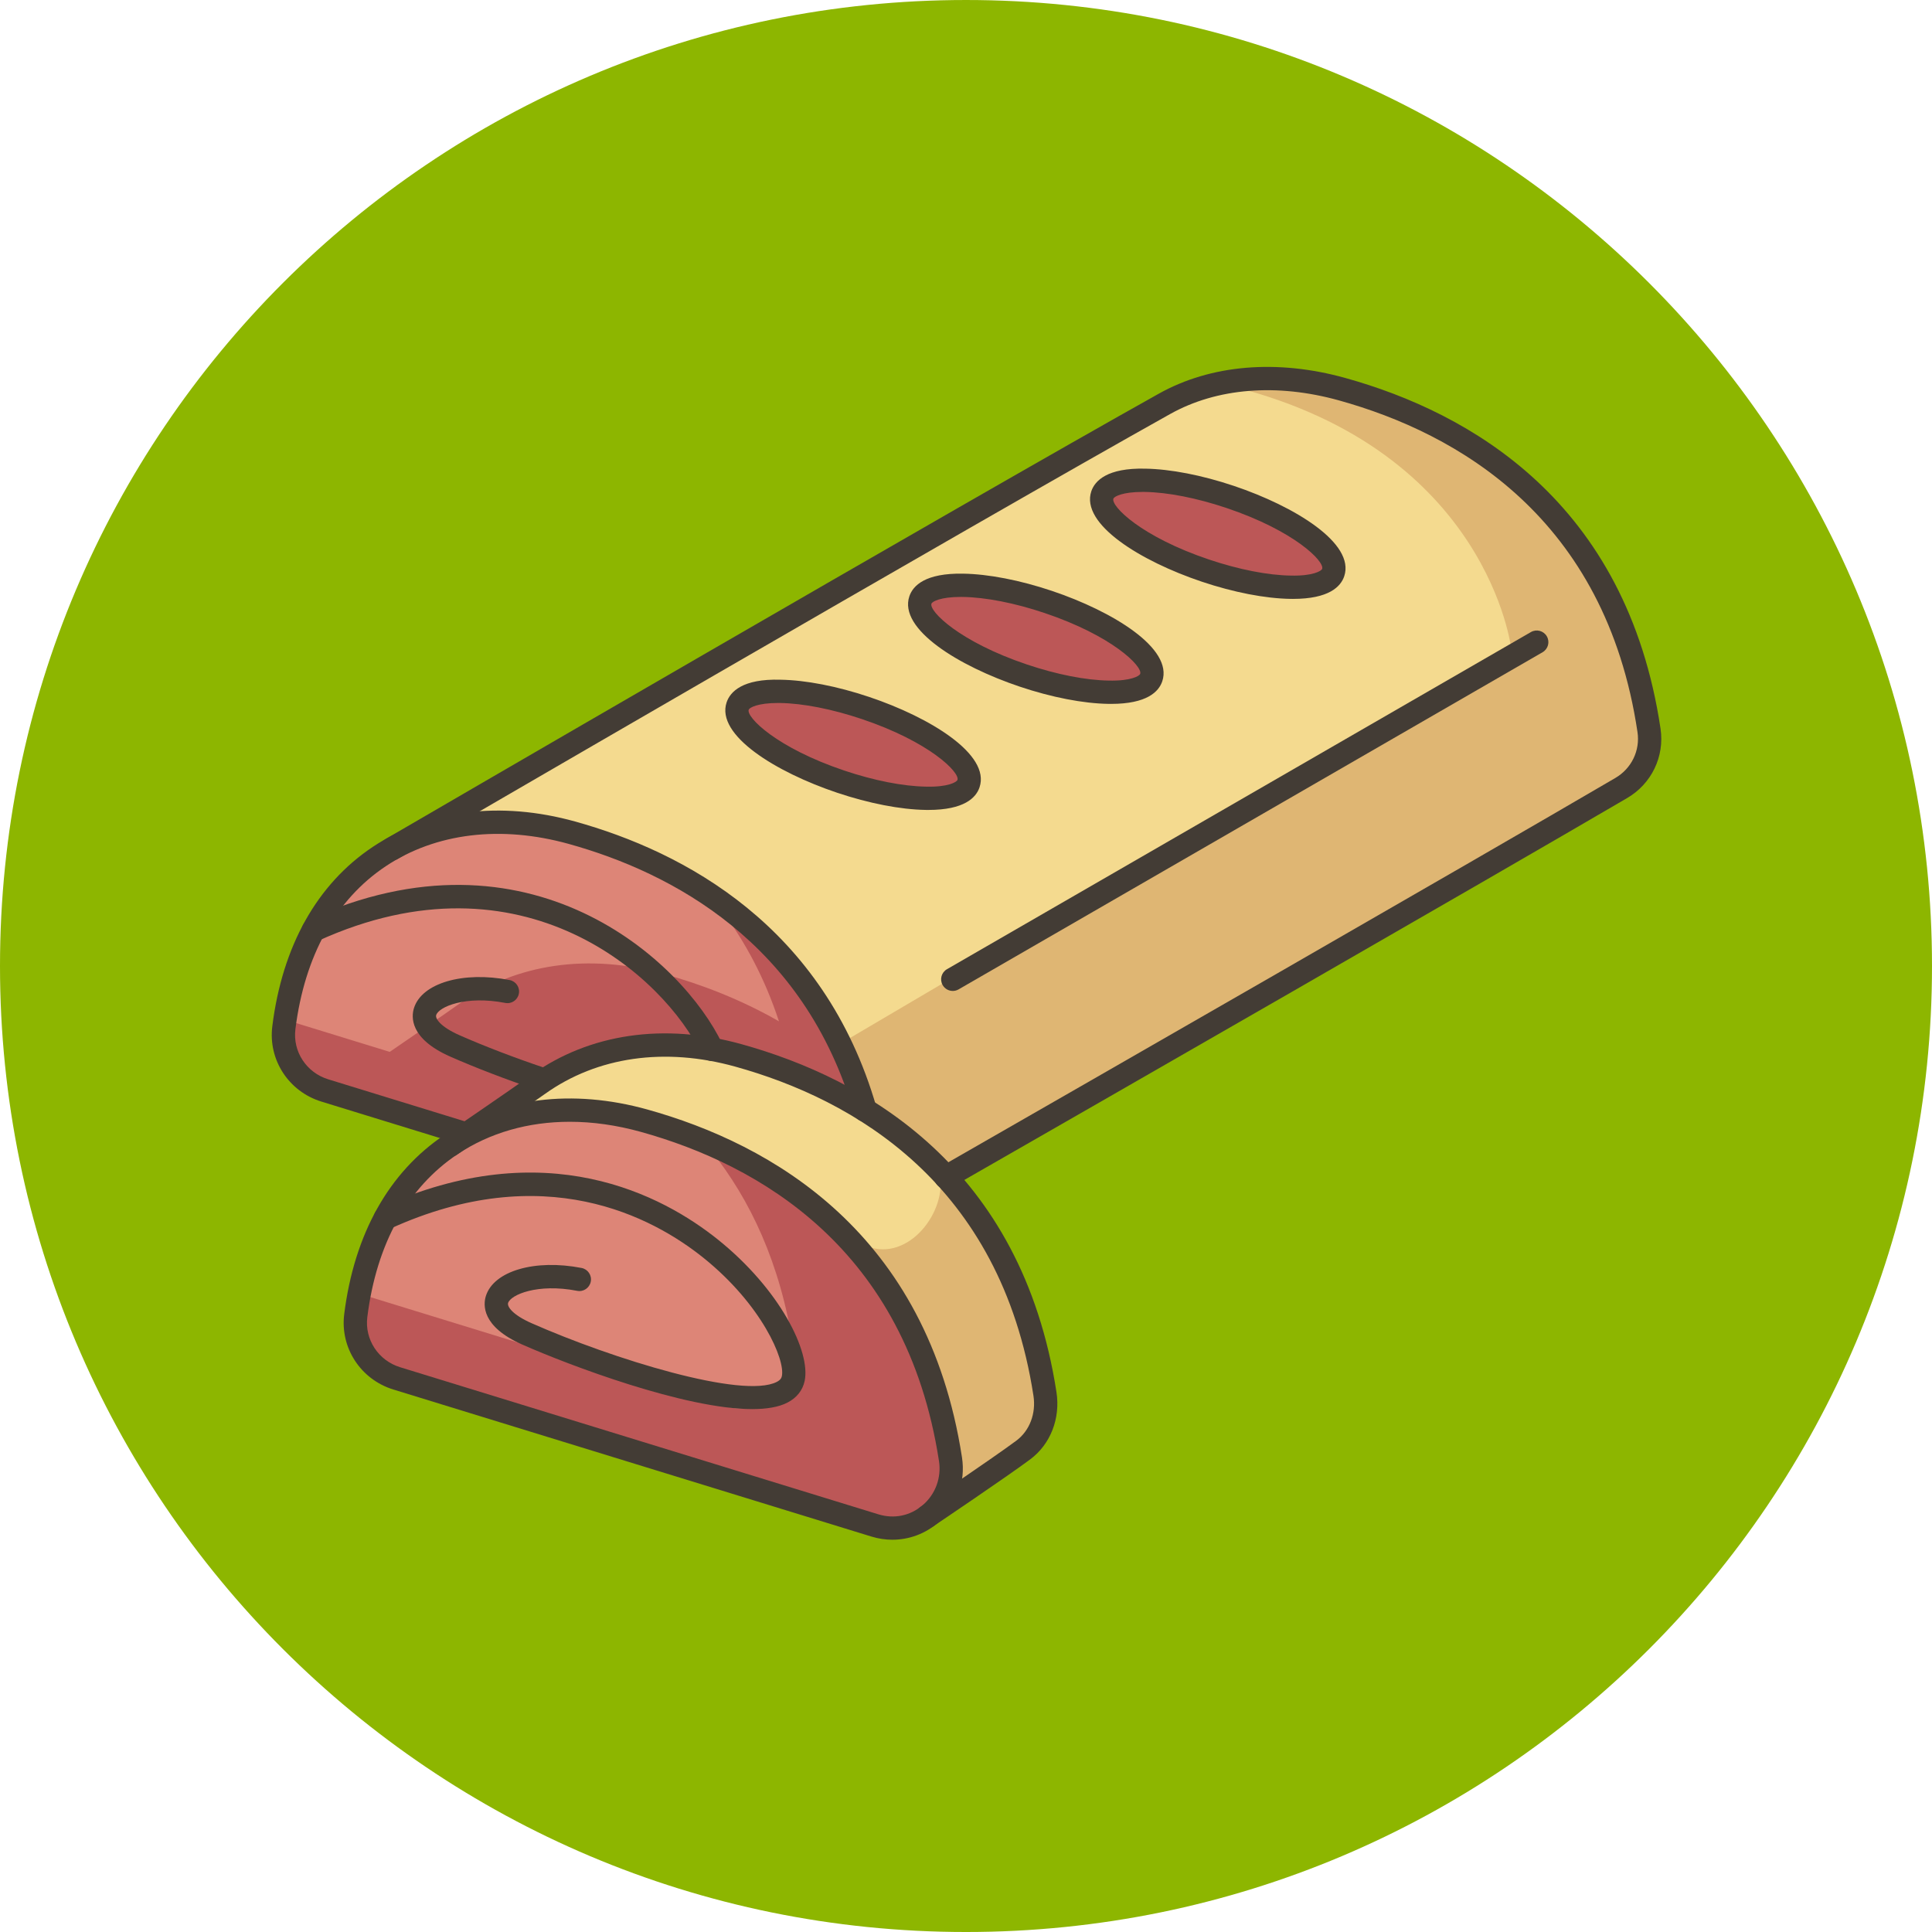
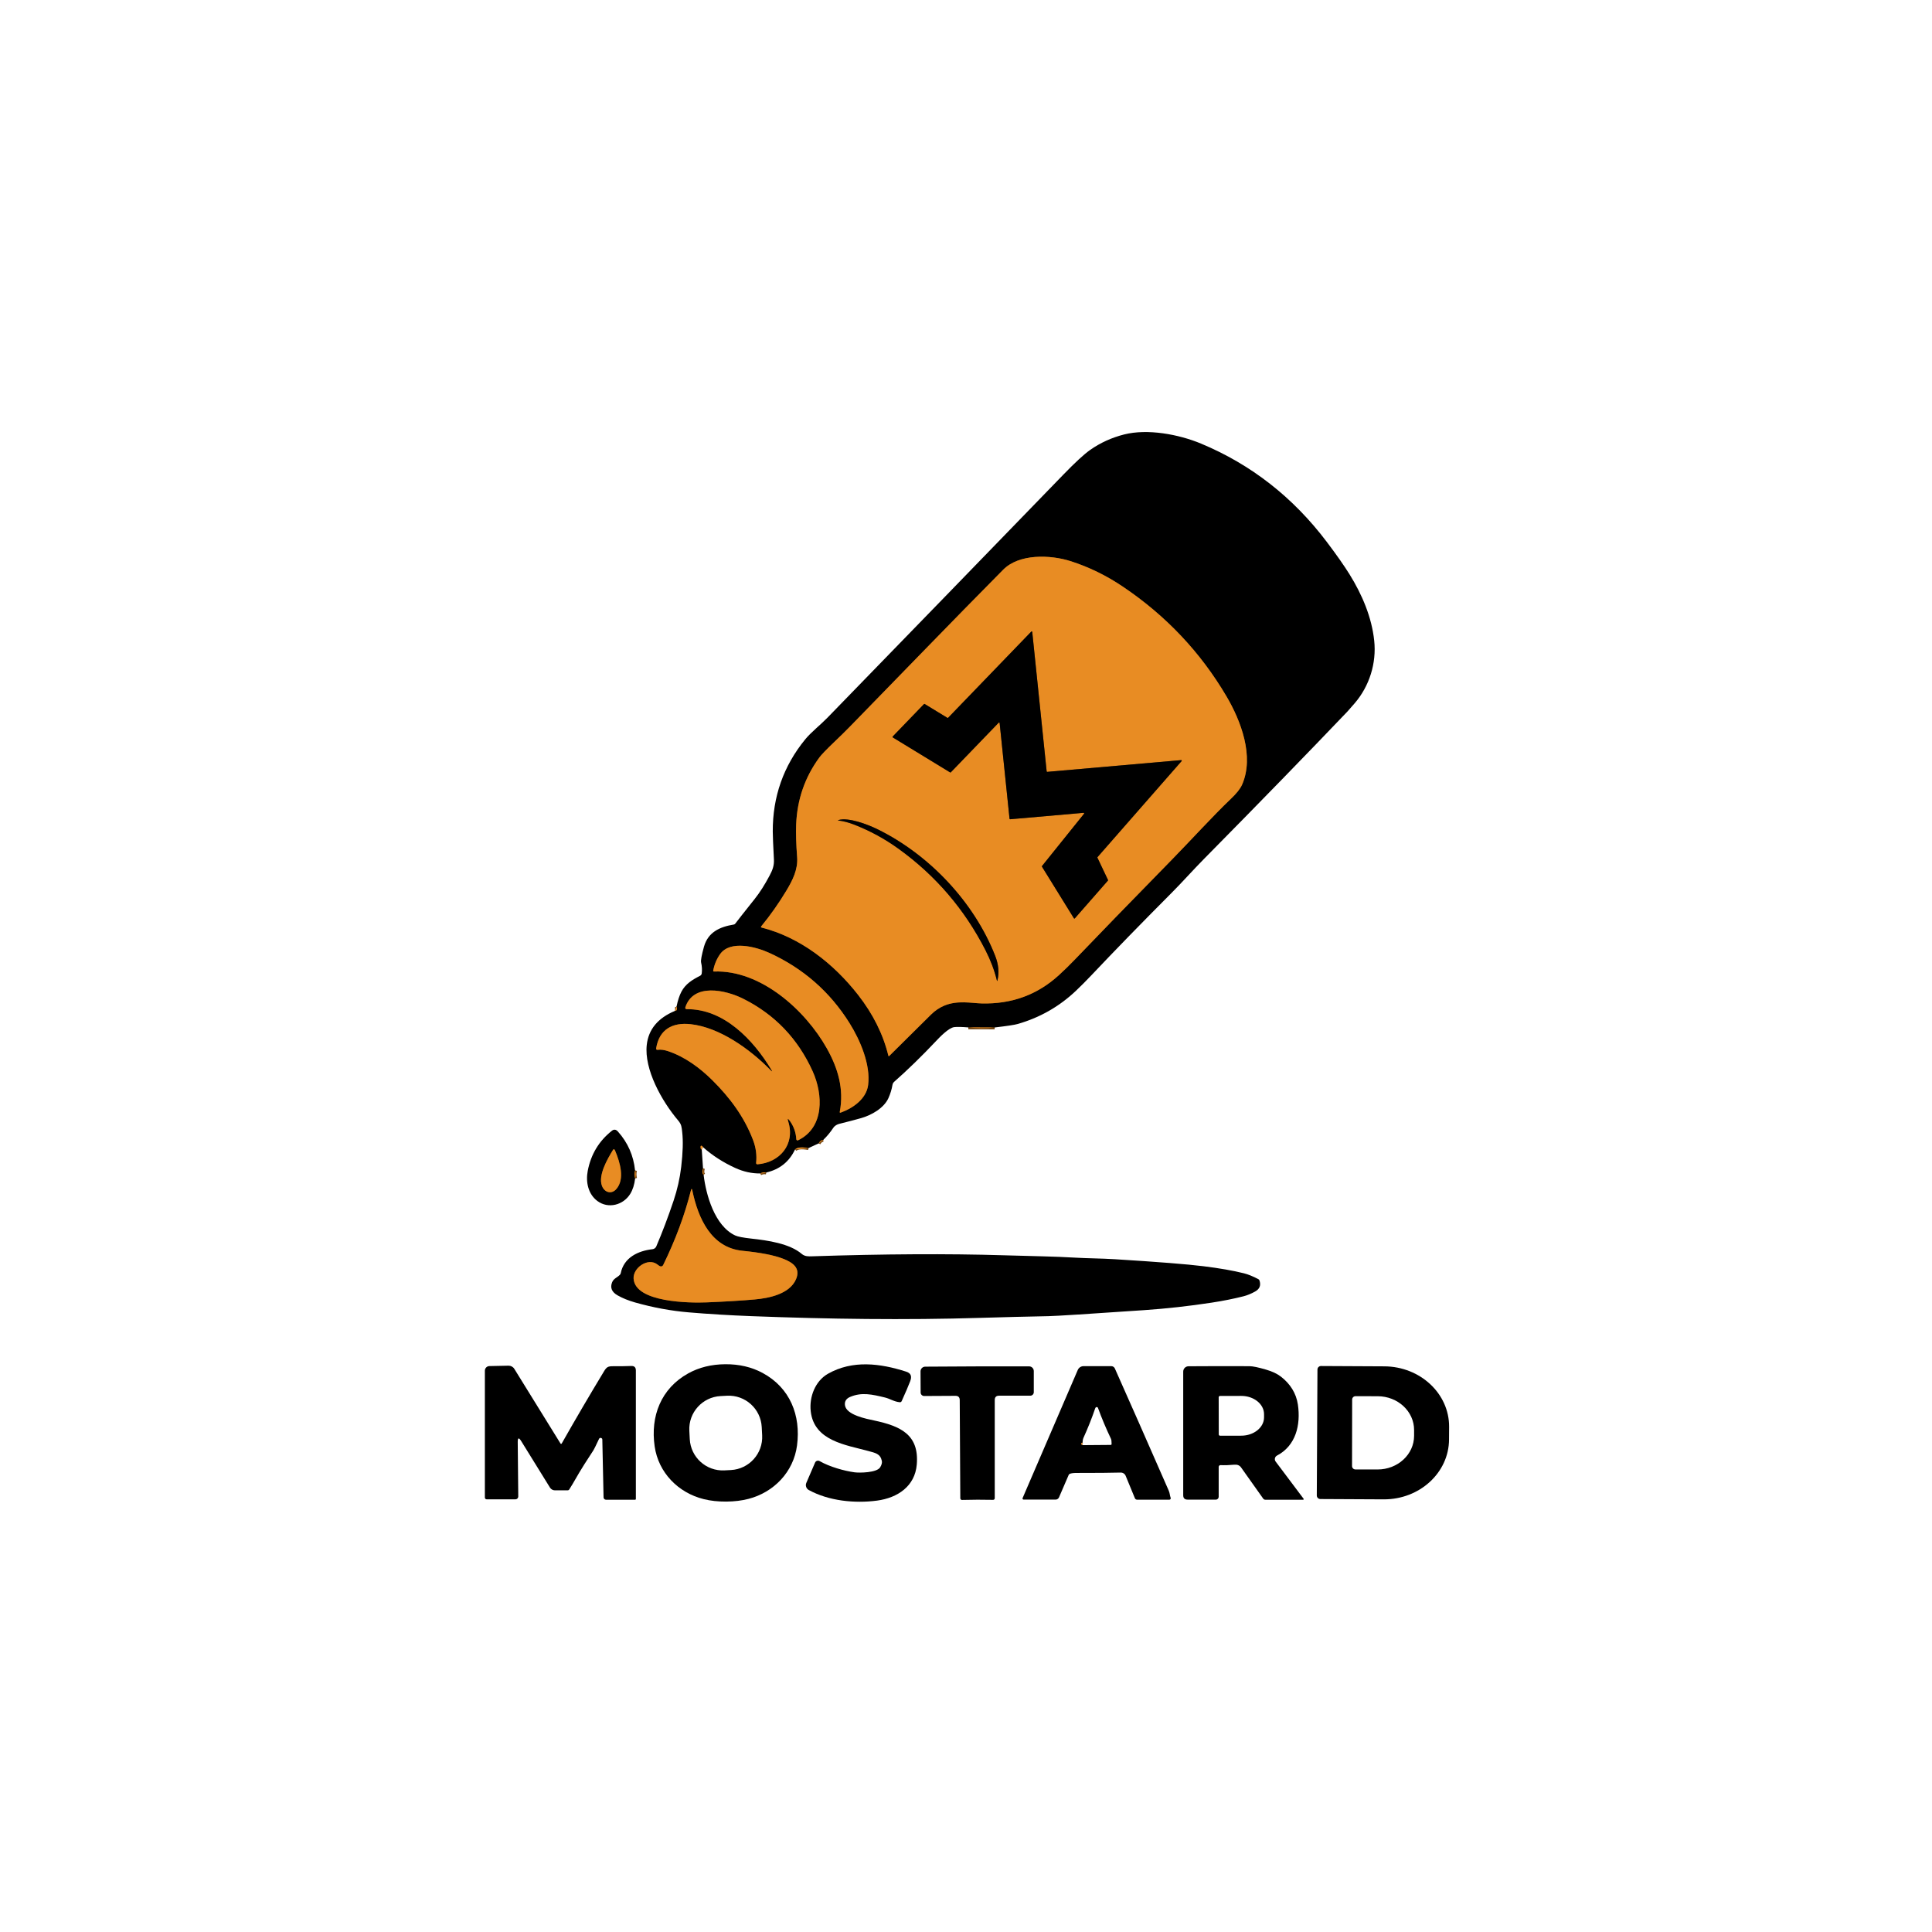
- <svg xmlns="http://www.w3.org/2000/svg" version="1.1" id="svg18" width="1000" height="1000" viewBox="0 0 1000 1000">
-   <defs id="defs22">
-     <clipPath clipPathUnits="userSpaceOnUse" id="clipPath34">
-       <path d="M 0,3236.692 H 3834.782 V 0 H 0 Z" id="path32" />
-     </clipPath>
-   </defs>
-   <g id="g26" transform="matrix(1.333333,0,0,-1.333333,0,4315.587)">
-     <rect style="fill:#8db600;fill-opacity:1;stroke-width:0;stroke-linecap:round" id="rect1" width="750" height="750" x="1.3125001e-05" y="-3236.69" transform="scale(1,-1)" ry="375" rx="375" />
-     <g id="g28" transform="matrix(0.1406645,0,0,0.1406645,105.4955,2638.969)">
-       <g id="g30" clip-path="url(#clipPath34)">
-         <g id="g36" transform="translate(151.1082,1255.264)">
-           <path d="m 0,0 383.651,-118.015 c 58.837,40.336 152.415,104.657 191.943,132.798 155.817,110.95 356.643,140.171 565.44,82.044 C 1242.702,68.565 1351.981,26.975 1457.753,-33.701 1310.3,415.161 952.387,602.78 673.221,680.393 480.729,733.844 296.507,711.339 154.562,616.772 12.774,522.331 -75.876,362.857 -101.786,155.613 -110.464,86.25 -67.653,20.81 0,0" style="fill:#dd8577;fill-opacity:1;fill-rule:nonzero;stroke:none" id="path38" />
-         </g>
-         <g id="g40" transform="translate(1243.666,1734.34)">
-           <path d="m 0,0 c 63.09,-84.965 117.079,-184.946 156.076,-303.659 -105.772,60.676 -215.051,102.266 -316.719,130.528 -208.798,58.127 -409.623,28.906 -565.44,-82.044 -39.524,-28.141 -133.102,-92.462 -191.943,-132.798 l -273.054,83.994 c -0.965,-6.589 -2.428,-12.792 -3.264,-19.483 -8.678,-69.363 34.133,-134.804 101.786,-155.613 l 383.651,-118.015 c 58.837,40.336 152.415,104.656 191.943,132.798 155.817,110.95 356.643,140.171 565.44,82.044 101.668,-28.262 210.947,-69.853 316.719,-130.528 C 287.679,-276.804 151.831,-113.546 0,0" style="fill:#bc5757;fill-opacity:1;fill-rule:nonzero;stroke:none" id="path42" />
-         </g>
-         <g id="g44" transform="translate(1270.549,2305.89)">
-           <path d="m 0,0 c 11.707,34.838 57.233,53.859 132.937,51.473 68.218,-1.035 153.494,-17.639 240.105,-46.734 161.796,-54.33 320,-153.071 294.498,-228.994 -11.346,-33.772 -54.911,-51.537 -126.173,-51.537 -2.229,0 -4.473,0 -6.764,0.063 -68.218,1.036 -153.495,17.639 -240.105,46.734 C 132.701,-174.665 -25.501,-75.924 0,0 m 504.315,292.677 c 11.692,34.839 56.998,54.11 132.937,51.474 68.218,-1.036 153.495,-17.639 240.105,-46.734 161.797,-54.33 320,-153.072 294.498,-228.995 -11.346,-33.772 -54.91,-51.536 -126.173,-51.536 -2.228,0 -4.473,0 -6.764,0.062 C 970.701,17.984 885.423,34.587 798.813,63.683 637.016,118.012 478.814,216.754 504.315,292.677 m 502.135,289.79 c 11.691,34.839 57.405,54.141 132.936,51.473 68.218,-1.035 153.495,-17.639 240.106,-46.733 161.796,-54.331 319.999,-153.072 294.497,-228.995 -11.346,-33.772 -54.942,-51.568 -126.22,-51.568 -2.213,0 -4.441,0.031 -6.701,0.063 -68.234,1.036 -153.51,17.639 -240.121,46.734 -161.796,54.361 -319.999,153.102 -294.497,229.026 M -437.62,-339.287 c 294.169,-81.784 674.006,-282.022 818.124,-770.325 74.974,-47.242 147.304,-104.857 213.003,-174.912 432.229,247.791 1450.433,832.059 1852.068,1067.048 50.375,29.472 77.414,85.497 68.877,142.745 -89.435,600.389 -503.75,836.382 -835.551,928.658 -175.622,48.743 -345.265,34.933 -477.699,-38.981 -431.61,-241.01 -1560.183,-895.715 -1975.758,-1137.138 104.905,20.82 219.517,15.546 336.936,-17.095" style="fill:#f4da8f;fill-opacity:1;fill-rule:nonzero;stroke:none" id="path46" />
-         </g>
-         <g id="g48" transform="translate(1575.278,2107.34)">
-           <path d="m 0,0 c 83.566,-28.059 165.375,-44.066 230.375,-45.071 66.901,-0.533 96.921,14.658 101.959,29.598 12.131,36.094 -86.344,125.168 -274.253,188.318 -83.567,28.059 -165.375,44.066 -230.376,45.071 -2.119,0.031 -4.19,0.031 -6.246,0.031 -63.086,0 -90.848,-15.129 -95.712,-29.629 C -286.384,152.224 -187.91,63.149 0,0" style="fill:#bc5757;fill-opacity:1;fill-rule:nonzero;stroke:none" id="path50" />
-         </g>
-         <g id="g52" transform="translate(2581.728,2689.776)">
-           <path d="m 0,0 c 83.55,-28.059 165.358,-44.066 230.359,-45.039 67.418,-0.722 96.953,14.626 101.975,29.597 12.131,36.094 -86.344,125.169 -274.254,188.318 -83.565,28.06 -165.374,44.066 -230.375,45.071 -2.119,0.031 -4.19,0.031 -6.246,0.031 -63.087,0 -90.848,-15.128 -95.713,-29.629 C -286.385,152.255 -187.91,63.149 0,0" style="fill:#bc5757;fill-opacity:1;fill-rule:nonzero;stroke:none" id="path54" />
-         </g>
-         <g id="g56" transform="translate(2079.594,2400.018)">
-           <path d="m 0,0 c 83.565,-28.06 165.374,-44.066 230.375,-45.071 66.821,-0.816 96.921,14.626 101.959,29.597 12.131,36.095 -86.344,125.169 -274.254,188.318 -83.566,28.06 -165.375,44.067 -230.376,45.071 -2.118,0.031 -4.189,0.031 -6.245,0.031 -63.087,0 -90.848,-15.128 -95.713,-29.628 C -286.385,152.224 -187.91,63.149 0,0" style="fill:#bc5757;fill-opacity:1;fill-rule:nonzero;stroke:none" id="path58" />
-         </g>
-         <g id="g60" transform="translate(1846.299,992.655)">
-           <path d="m 0,0 c -0.071,0.126 -0.063,0.269 -0.133,0.396 -66.132,71.751 -139.481,130.152 -215.499,177.8 -0.502,0.253 -0.941,0.561 -1.412,0.866 -114.36,71.446 -234.699,118.561 -345.713,149.427 -199.35,55.397 -390.43,27.965 -538.197,-77.273 -20.511,-14.605 -55.557,-38.939 -92.723,-64.589 115.91,31.651 245.543,29.815 378.762,-7.223 339.082,-94.253 763.112,-335.111 857.585,-947.176 4.99,-32.279 1.239,-64.323 -9.949,-93.478 63.576,43.289 147.77,101.106 185.257,129.007 41.619,30.947 62.192,84.461 53.67,139.638 C 231.635,-333.37 130.731,-142.65 2.327,-2.316 1.585,-1.489 0.573,-1.004 0,0" style="fill:#f4da8f;fill-opacity:1;fill-rule:nonzero;stroke:none" id="path62" />
-         </g>
-         <g id="g64" transform="translate(1857.206,219.9871)">
-           <path d="m 0,0 c -91.868,595.115 -504.472,829.383 -834.421,921.125 -68.359,18.989 -135.667,28.405 -200.417,28.405 -116.569,0 -224.75,-30.593 -315.782,-90.532 -2.688,-1.84 -4.641,-3.172 -4.798,-3.282 0,-0.002 -0.01,-0.002 -0.01,-0.004 -140.36,-94.644 -228.241,-253.33 -254.002,-459.366 -8.678,-69.332 34.133,-134.804 101.786,-155.645 l 1319.779,-405.919 c 48.366,-14.877 100.029,-4.049 138.163,28.906 C -10.624,-102.508 7.957,-51.568 0,0" style="fill:#dd8577;fill-opacity:1;fill-rule:nonzero;stroke:none" id="path66" />
-         </g>
-         <g id="g68" transform="translate(1857.206,219.9871)">
-           <path d="m 0,0 c -74.837,484.785 -362.504,730.083 -644.958,853.979 107.872,-134.752 191.257,-310.541 226.728,-540.302 7.956,-51.569 -10.625,-102.508 -49.701,-136.312 -38.134,-32.955 -89.796,-43.783 -138.162,-28.906 l -993.676,305.62 c -3.617,-18.93 -7.179,-37.91 -9.659,-57.733 -8.678,-69.332 34.133,-134.804 101.786,-155.645 l 1319.779,-405.919 c 48.366,-14.877 100.029,-4.049 138.163,28.906 C -10.624,-102.508 7.957,-51.568 0,0" style="fill:#bc5757;fill-opacity:1;fill-rule:nonzero;stroke:none" id="path70" />
-         </g>
-         <g id="g72" transform="translate(3785,2231.159)">
-           <path d="m 0,0 c -89.435,600.389 -503.75,836.382 -835.551,928.658 -101.644,28.211 -201.029,34.8 -292.614,21.578 701.022,-178.425 763.759,-722.13 763.759,-722.13 L -2203.609,-854.969 c 26.811,-55.24 50.457,-114.843 69.661,-179.912 74.974,-47.243 147.304,-104.857 213.004,-174.912 432.228,247.791 1450.432,832.059 1852.067,1067.048 C -18.502,-113.273 8.537,-57.249 0,0" style="fill:#dfb673;fill-opacity:1;fill-rule:nonzero;stroke:none" id="path74" />
-         </g>
-         <g id="g76" transform="translate(1622.993,819.6443)">
-           <path d="m 0,0 h -0.004 c 126.742,-143.116 225.97,-335.55 265.98,-594.762 4.99,-32.278 1.239,-64.322 -9.95,-93.477 63.577,43.289 147.771,101.106 185.257,129.007 41.619,30.947 62.193,84.461 53.671,139.637 -40.014,259.236 -140.917,449.955 -269.322,590.289 -0.741,0.827 -1.754,1.313 -2.326,2.317 -0.071,0.126 -0.063,0.268 -0.134,0.396 C 229.222,60.789 112.187,-66.136 0,0" style="fill:#dfb673;fill-opacity:1;fill-rule:nonzero;stroke:none" id="path78" />
-         </g>
-         <g id="g80" transform="translate(1860.266,968.5193)">
-           <path d="m 0,0 c -11.142,0 -21.97,5.807 -27.918,16.164 -8.82,15.379 -3.499,35.026 11.896,43.847 425.41,243.871 1458.6,836.696 1863.766,1073.757 44.679,26.145 68.657,75.766 61.094,126.487 -88.164,591.851 -496.735,824.55 -823.97,915.538 -171.511,47.676 -336.838,34.369 -465.553,-37.506 C 88.572,1841.938 -1496.704,919.65 -1512.648,910.36 c -15.316,-8.914 -35.011,-3.735 -43.941,11.613 -8.929,15.348 -3.735,35.027 11.613,43.941 15.96,9.29 1601.706,931.859 2132.967,1228.492 143.562,80.192 326.167,95.571 514.093,43.344 345.579,-96.104 777.094,-342.048 870.343,-968.017 11.439,-76.834 -24.749,-151.972 -92.23,-191.456 C 1474.812,841.09 441.433,248.171 15.96,4.269 10.907,1.381 5.414,0 0,0" style="fill:#433c35;fill-opacity:1;fill-rule:nonzero;stroke:none" id="path82" />
-         </g>
-         <g id="g84" transform="translate(1879.459,1514.515)">
-           <path d="m 0,0 c -11.111,0 -21.908,5.744 -27.872,16.07 -8.866,15.379 -3.609,35.027 11.77,43.909 l 1611.625,930.448 c 15.395,8.913 35.011,3.609 43.91,-11.77 8.866,-15.379 3.609,-35.027 -11.77,-43.909 L 16.038,4.3 C 10.969,1.381 5.445,0 0,0" style="fill:#433c35;fill-opacity:1;fill-rule:nonzero;stroke:none" id="path86" />
-         </g>
-         <g id="g88" transform="translate(537.4896,1087.473)">
-           <path d="m 0,0 c -3.139,0 -6.324,0.439 -9.463,1.412 l -391.089,120.304 c -90.063,27.682 -147.03,115.031 -135.448,207.683 27.699,221.587 123.646,392.831 277.455,495.308 153.762,102.413 351.998,127.24 558.3,69.928 299.472,-83.267 686.843,-287.593 831.455,-788.047 4.912,-17.043 -4.912,-34.87 -21.955,-39.798 -17.074,-4.803 -34.87,4.897 -39.797,21.971 C 933.068,560.717 566.241,753.805 282.524,832.679 94.551,884.968 -84.963,863.092 -222.906,771.193 -360.691,679.419 -446.91,523.9 -472.223,321.427 c -7.705,-61.612 30.382,-119.77 90.565,-138.257 L 9.432,62.866 C 26.396,57.625 35.922,39.641 30.696,22.692 26.458,8.882 13.731,0 0,0" style="fill:#433c35;fill-opacity:1;fill-rule:nonzero;stroke:none" id="path90" />
-         </g>
-         <g id="g92" transform="translate(741.1712,1240.168)">
-           <path d="m 0,0 c -3.39,0 -6.827,0.533 -10.216,1.663 -82.436,27.651 -169.345,61.016 -238.411,91.491 -112.63,49.747 -107.514,110.166 -100.091,133.831 21.688,69.176 135.306,102.446 264.1,77.4 17.42,-3.39 28.797,-20.244 25.408,-37.664 -3.374,-17.45 -20.198,-28.939 -37.68,-25.423 -109.82,21.249 -183.422,-10.986 -190.499,-33.552 -3.013,-9.604 11.739,-32.391 64.719,-55.773 C -155.315,122.25 -70.431,89.671 10.216,62.615 27.055,56.966 36.11,38.762 30.476,21.907 25.957,8.475 13.433,0 0,0" style="fill:#433c35;fill-opacity:1;fill-rule:nonzero;stroke:none" id="path94" />
-         </g>
-         <g id="g96" transform="translate(1215.011,1321.144)">
-           <path d="m 0,0 c -12.021,0 -23.556,6.779 -29.048,18.361 -101.205,213.365 -492.891,570.666 -1057.688,313.361 -16.18,-7.344 -35.215,-0.22 -42.576,15.913 -7.359,16.164 -0.219,35.216 15.929,42.591 C -505.116,667.399 -81.008,277.957 29.017,45.918 36.627,29.88 29.801,10.703 13.763,3.107 9.306,1.004 4.614,0 0,0" style="fill:#433c35;fill-opacity:1;fill-rule:nonzero;stroke:none" id="path98" />
-         </g>
-         <g id="g100" transform="translate(1901.304,2601.894)">
-           <path d="m 0,0 c -55.57,0 -78.717,-12.648 -80.742,-18.675 -6.936,-20.652 77.038,-105.081 264.147,-167.948 82.029,-27.557 162.111,-43.282 225.495,-44.254 60.168,-1.319 84.414,12.397 86.501,18.643 6.937,20.652 -77.038,105.081 -264.147,167.948 C 149.226,-16.729 69.144,-1.004 5.759,-0.031 3.798,0 1.883,0 0,0 m 414.833,-295.188 c -2.276,0 -4.567,0 -6.905,0.063 -69.835,1.067 -156.838,17.953 -244.987,47.55 -168.088,56.464 -335.111,158.595 -304.604,249.364 9.871,29.378 43.847,64.342 148.395,62.428 69.834,-1.068 156.837,-17.953 244.986,-47.55 168.09,-56.465 335.112,-158.596 304.604,-249.365 -9.635,-28.719 -42.12,-62.49 -141.489,-62.49" style="fill:#433c35;fill-opacity:1;fill-rule:nonzero;stroke:none" id="path102" />
-         </g>
-         <g id="g104" transform="translate(1396.988,2309.217)">
-           <path d="m 0,0 c -55.554,0 -78.717,-12.648 -80.741,-18.675 -6.936,-20.652 77.037,-105.081 264.147,-167.948 82.028,-27.557 162.111,-43.282 225.495,-44.255 59.995,-1.569 84.414,12.398 86.501,18.644 6.936,20.652 -77.038,105.081 -264.148,167.948 C 149.227,-16.729 69.144,-1.004 5.76,-0.031 3.798,0 1.883,0 0,0 m 414.833,-295.188 c -2.275,0 -4.566,0 -6.905,0.063 -69.834,1.066 -156.837,17.953 -244.986,47.55 -168.089,56.464 -335.111,158.595 -304.604,249.364 9.855,29.378 44.145,65.409 148.394,62.427 69.835,-1.067 156.838,-17.952 244.986,-47.55 168.09,-56.464 335.113,-158.595 304.605,-249.364 -9.636,-28.719 -42.12,-62.49 -141.49,-62.49" style="fill:#433c35;fill-opacity:1;fill-rule:nonzero;stroke:none" id="path106" />
-         </g>
-         <g id="g108" transform="translate(2403.438,2891.684)">
-           <path d="m 0,0 c -55.554,0 -78.717,-12.648 -80.741,-18.675 -6.937,-20.683 77.021,-105.113 264.147,-167.979 82.028,-27.557 162.111,-43.282 225.495,-44.223 59.759,-1.476 84.413,12.397 86.5,18.643 6.937,20.652 -77.037,105.081 -264.147,167.948 C 149.227,-16.729 69.144,-1.004 5.76,-0.031 3.798,0 1.883,0 0,0 m 414.786,-295.22 c -2.26,0 -4.535,0.032 -6.858,0.063 -69.834,1.067 -156.853,17.953 -244.986,47.551 -168.089,56.463 -335.112,158.594 -304.604,249.395 9.855,29.378 44.317,64.781 148.394,62.427 69.834,-1.067 156.837,-17.952 244.986,-47.55 168.09,-56.464 335.112,-158.595 304.604,-249.364 -9.635,-28.719 -42.135,-62.522 -141.536,-62.522" style="fill:#433c35;fill-opacity:1;fill-rule:nonzero;stroke:none" id="path110" />
-         </g>
-         <g id="g112" transform="translate(1808.117,31.7625)">
-           <path d="m 0,0 c -10.326,0 -20.479,4.96 -26.694,14.188 -9.902,14.719 -6.011,34.681 8.71,44.599 1.993,1.35 201.092,135.526 264.555,182.763 36.832,27.368 54.989,75.012 47.378,124.29 -90.55,586.61 -497.442,817.582 -822.84,908.037 -194.516,54.11 -380.794,27.494 -524.559,-74.856 -59.76,-42.56 -241.989,-167.101 -243.825,-168.357 -14.626,-9.98 -34.635,-6.214 -44.663,8.412 -10.012,14.657 -6.246,34.651 8.412,44.695 1.82,1.223 183.531,125.387 242.789,167.602 159.866,113.838 365.478,143.844 579.077,84.461 C -168.042,1240.294 261.699,996.14 357.475,375.632 368.727,302.753 340.935,231.601 284.925,189.95 220.27,141.866 26.161,11.017 17.922,5.493 12.414,1.789 6.167,0 0,0" style="fill:#433c35;fill-opacity:1;fill-rule:nonzero;stroke:none" id="path114" />
-         </g>
-         <g id="g116" transform="translate(822.4149,1153.447)">
-           <path d="m 0,0 c -114.466,0 -220.521,-30.131 -309.375,-89.325 -137.786,-91.774 -224.004,-247.293 -249.317,-449.766 -7.706,-61.611 30.381,-119.77 90.581,-138.288 l 1319.763,-405.92 c 43.69,-13.433 88.493,-4.08 122.924,25.706 34.871,30.131 51.443,75.61 44.334,121.685 C 928.36,-349.267 521.452,-118.295 196.054,-27.84 129.139,-9.228 63.274,0 0,0 m 890.351,-1153.447 c -19.192,0 -38.589,2.856 -57.594,8.694 l -1319.779,405.919 c -90.079,27.746 -147.029,115.094 -135.447,207.715 27.698,221.556 123.646,392.831 277.47,495.307 153.73,102.414 352.014,127.209 558.285,69.929 343.632,-95.54 773.358,-339.694 869.149,-960.233 10.515,-68.076 -14.092,-135.401 -65.817,-180.126 -35.796,-30.915 -80.49,-47.205 -126.267,-47.205" style="fill:#433c35;fill-opacity:1;fill-rule:nonzero;stroke:none" id="path118" />
-         </g>
-         <g id="g120" transform="translate(1326.149,360.5037)">
-           <path d="m 0,0 c -186.325,0 -506.214,121.339 -635.149,178.273 -112.614,49.748 -107.514,110.166 -100.107,133.8 21.704,69.207 135.228,102.477 264.116,77.431 17.419,-3.39 28.797,-20.244 25.407,-37.664 -3.374,-17.419 -20.15,-28.938 -37.679,-25.423 -109.727,21.249 -183.421,-11.017 -190.499,-33.552 -3.013,-9.604 11.738,-32.39 64.718,-55.773 223.44,-98.679 582.923,-209.944 676.705,-162.048 10.577,5.398 13.057,11.08 14.092,15.944 9.73,45.385 -55.852,197.389 -215.921,326.105 -140.8,113.21 -440.398,274.221 -865.102,80.725 -16.163,-7.376 -35.215,-0.251 -42.575,15.945 -7.36,16.132 -0.22,35.183 15.928,42.559 456.044,207.746 779.699,33.395 932.033,-89.137 C 75.625,330.78 161.859,158.688 144.471,77.492 138.9,51.536 122.391,30.884 96.733,17.796 72.393,5.366 39.123,0.031 0,0" style="fill:#433c35;fill-opacity:1;fill-rule:nonzero;stroke:none" id="path122" />
-         </g>
-       </g>
-     </g>
+ <svg xmlns="http://www.w3.org/2000/svg" version="1.1" viewBox="0.00 0.00 1024.00 1024.00">
+   <g stroke-width="2.00" fill="none" stroke-linecap="butt">
+     <path stroke="#744612" vector-effect="non-scaling-stroke" d="   M 527.18 544.58   L 513.24 544.55" />
+     <path stroke="#744612" vector-effect="non-scaling-stroke" d="   M 436.36 604.16   Q 434.83 604.27 433.91 606.02" />
+     <path stroke="#744612" vector-effect="non-scaling-stroke" d="   M 428.51 608.52   Q 423.08 607.56 421.39 609.23" />
+     <path stroke="#744612" vector-effect="non-scaling-stroke" d="   M 406.14 621.45   Q 404.47 621.11 402.94 621.95" />
+     <path stroke="#744612" vector-effect="non-scaling-stroke" d="   M 372.65 608.06   Q 372.32 607.49 371.98 607.33   Q 371.42 607.09 371.33 607.68   Q 371.13 608.93 371.95 609.30" />
+     <path stroke="#744612" vector-effect="non-scaling-stroke" d="   M 372.61 619.23   Q 371.83 621.59 372.94 622.73" />
+     <path stroke="#744612" vector-effect="non-scaling-stroke" d="   M 357.78 535.78   Q 358.55 535.80 358.77 534.99   Q 358.95 534.30 358.58 533.52" />
+     <path stroke="#744612" vector-effect="non-scaling-stroke" d="   M 336.59 620.35   Q 336.07 622.45 336.63 624.60" />
+     <path stroke="#744612" vector-effect="non-scaling-stroke" d="   M 500.48 533.01   C 507.55 530.05 514.91 531.70 520.25 531.84   Q 544.18 532.48 561.29 516.80   Q 565.60 512.86 569.64 508.64   Q 586.80 490.70 621.42 455.32   C 630.80 445.74 643.21 432.12 652.32 423.47   Q 656.93 419.09 658.33 415.89   C 664.93 400.85 657.66 381.99 650.07 369.09   Q 629.41 334.01 595.16 310.95   Q 582.02 302.10 567.60 297.47   C 556.52 293.91 540.10 293.47 531.71 301.95   C 504.23 329.70 477.13 357.82 450.34 385.26   Q 447.07 388.61 442.18 393.27   Q 435.90 399.26 434.25 401.52   Q 422.76 417.20 421.98 437.03   Q 421.71 443.98 422.50 454.34   C 422.99 460.85 420.08 466.58 416.80 472.04   Q 410.79 482.05 403.42 491.03   A 0.36 0.36 0.0 0 0 403.61 491.61   C 424.20 496.82 441.87 510.74 454.84 527.35   Q 466.71 542.57 470.84 559.48   Q 470.97 560.03 471.37 559.63   Q 479.23 551.82 493.48 537.73   Q 496.60 534.64 500.48 533.01" />
+     <path stroke="#744612" vector-effect="non-scaling-stroke" d="   M 438.20 555.59   C 444.15 566.15 447.41 577.19 445.10 589.27   Q 444.98 589.93 445.61 589.70   C 452.06 587.39 459.19 582.43 460.13 575.07   C 461.48 564.42 456.07 551.55 450.25 542.24   Q 434.72 517.42 407.90 505.11   C 400.67 501.79 387.02 498.16 381.67 505.70   Q 378.91 509.60 378.01 514.48   A 0.39 0.38 -86.3 0 0 378.40 514.93   C 403.18 513.96 426.82 535.39 438.20 555.59" />
+     <path stroke="#744612" vector-effect="non-scaling-stroke" d="   M 408.40 567.19   C 397.63 556.15 381.42 544.50 365.96 542.83   C 356.37 541.79 349.41 545.65 347.79 555.54   Q 347.62 556.55 348.64 556.42   Q 351.07 556.11 354.17 557.16   C 363.06 560.17 370.91 565.96 377.54 572.53   C 386.79 581.70 394.49 591.97 399.17 604.34   Q 401.42 610.28 400.76 616.38   A 0.66 0.66 0.0 0 0 401.47 617.11   C 413.22 616.19 421.52 606.63 417.82 594.55   Q 416.96 591.76 418.66 594.14   Q 421.74 598.45 422.06 603.83   A 0.65 0.65 0.0 0 0 422.99 604.38   C 437.07 597.57 436.23 580.02 430.75 567.86   Q 419.01 541.85 393.80 529.29   C 384.68 524.75 367.47 520.78 363.23 533.95   A 0.72 0.71 8.5 0 0 363.92 534.88   C 383.72 534.64 399.28 551.18 408.78 566.89   Q 409.87 568.69 408.40 567.19" />
+     <path stroke="#744612" vector-effect="non-scaling-stroke" d="   M 349.82 671.13   Q 349.31 670.90 348.41 670.19   C 343.45 666.35 335.43 671.99 335.82 677.72   C 336.66 690.43 365.82 690.65 374.51 690.29   Q 389.72 689.66 400.00 688.74   C 407.54 688.07 418.48 685.90 421.89 678.06   C 424.52 671.99 420.00 669.10 415.18 667.20   Q 408.03 664.38 393.53 662.94   C 377.01 661.29 370.07 645.87 366.96 631.04   Q 366.60 629.34 366.18 631.03   Q 361.25 650.56 351.47 670.54   A 1.27 1.25 25.0 0 1 349.82 671.13" />
+     <path stroke="#744612" vector-effect="non-scaling-stroke" d="   M 535.08 433.96   A 0.30 0.30 0.0 0 0 535.40 434.22   L 574.31 430.81   A 0.30 0.30 0.0 0 1 574.57 431.30   L 552.29 459.02   A 0.30 0.30 0.0 0 0 552.27 459.37   L 569.20 486.72   A 0.30 0.30 0.0 0 0 569.68 486.75   L 587.21 466.74   A 0.30 0.30 0.0 0 0 587.26 466.41   L 581.66 454.61   A 0.30 0.30 0.0 0 1 581.71 454.28   L 626.29 403.37   A 0.30 0.30 0.0 0 0 626.04 402.88   L 555.07 409.10   A 0.30 0.30 0.0 0 1 554.75 408.84   L 547.11 334.95   A 0.30 0.30 0.0 0 0 546.59 334.77   L 502.52 380.44   A 0.30 0.30 0.0 0 1 502.14 380.48   L 490.11 373.14   A 0.30 0.30 0.0 0 0 489.73 373.18   L 473.14 390.38   A 0.30 0.30 0.0 0 0 473.20 390.85   L 503.57 409.38   A 0.30 0.30 0.0 0 0 503.95 409.34   L 529.31 383.05   A 0.30 0.30 0.0 0 1 529.83 383.23   L 535.08 433.96" />
+     <path stroke="#744612" vector-effect="non-scaling-stroke" d="   M 528.66 519.63   Q 530.16 513.46 527.45 506.57   C 516.20 477.94 492.36 452.92 465.16 439.55   C 459.80 436.92 449.80 433.12 444.42 434.63   Q 443.78 434.81 444.44 434.89   Q 448.32 435.33 453.07 437.20   Q 465.44 442.07 476.20 449.83   Q 505.74 471.11 522.35 503.67   Q 526.42 511.65 528.37 519.63   Q 528.52 520.22 528.66 519.63" />
+     <path stroke="#744612" vector-effect="non-scaling-stroke" d="   M 325.99 609.81   Q 325.79 609.34 325.62 609.24   A 0.48 0.45 32.3 0 0 324.97 609.36   C 321.93 614.29 316.95 622.88 319.04 628.50   C 320.37 632.05 324.06 633.16 326.62 630.27   C 331.30 624.98 328.65 616.12 325.99 609.81" />
+     <path stroke="#744612" vector-effect="non-scaling-stroke" d="   M 573.69 764.71   Q 573.16 764.62 573.03 765.24   Q 572.96 765.59 573.68 765.96" />
  </g>
+   <path fill="#000000" d="   M 527.18 544.58   L 513.24 544.55   Q 508.17 544.13 505.81 544.38   C 502.80 544.71 497.86 549.93 496.20 551.70   Q 484.72 563.86 473.93 573.38   A 2.84 2.83 -16.4 0 0 473.02 575.04   Q 472.43 578.57 470.89 582.02   C 468.50 587.34 461.90 591.07 456.43 592.62   Q 452.18 593.83 444.93 595.64   C 443.70 595.95 442.48 596.56 441.64 597.81   Q 439.27 601.37 436.36 604.16   Q 434.83 604.27 433.91 606.02   L 428.51 608.52   Q 423.08 607.56 421.39 609.23   Q 416.79 619.00 406.14 621.45   Q 404.47 621.11 402.94 621.95   Q 396.30 622.05 389.67 619.03   Q 380.11 614.67 372.65 608.06   Q 372.32 607.49 371.98 607.33   Q 371.42 607.09 371.33 607.68   Q 371.13 608.93 371.95 609.30   L 372.61 619.23   Q 371.83 621.59 372.94 622.73   C 374.19 633.28 378.76 649.67 389.62 654.80   Q 391.67 655.77 398.34 656.50   C 406.87 657.43 418.50 659.09 424.94 664.60   C 426.60 666.02 428.62 665.92 430.25 665.87   Q 487.86 663.98 531.75 665.32   C 548.07 665.82 558.48 665.90 569.49 666.56   C 576.62 666.98 583.61 666.96 590.83 667.41   Q 624.79 669.51 637.80 671.12   Q 650.68 672.71 659.33 674.88   Q 662.67 675.72 666.96 677.98   Q 667.39 678.21 667.54 678.66   Q 668.85 682.51 665.28 684.51   Q 662.07 686.31 659.04 687.07   Q 651.22 689.05 642.19 690.43   Q 624.24 693.18 606.44 694.40   Q 561.73 697.47 555.75 697.59   Q 537.89 697.94 519.75 698.49   C 479.60 699.72 439.16 699.15 398.38 697.59   Q 380.68 696.91 364.95 695.57   Q 350.99 694.39 336.67 690.35   Q 331.25 688.81 327.30 686.55   Q 322.71 683.92 324.44 679.63   C 325.27 677.57 327.14 677.16 328.55 675.67   Q 328.90 675.30 329.00 674.81   C 330.67 666.51 338.19 662.97 345.85 662.10   A 2.49 2.47 -81.5 0 0 347.85 660.61   Q 352.64 649.42 357.00 636.44   Q 359.99 627.53 361.05 618.49   Q 362.40 607.02 361.58 600.03   C 361.26 597.39 361.30 596.07 359.41 593.84   C 350.72 583.58 341.34 566.76 342.80 553.78   Q 344.18 541.45 357.78 535.78   Q 358.55 535.80 358.77 534.99   Q 358.95 534.30 358.58 533.52   Q 359.57 528.64 361.16 525.63   C 363.34 521.48 366.92 519.30 371.07 517.18   A 1.65 1.64 80.3 0 0 371.93 515.96   Q 372.30 513.23 371.60 510.13   Q 371.24 508.54 373.11 501.82   C 375.26 494.07 381.45 491.26 388.90 490.03   Q 389.40 489.95 389.70 489.55   Q 391.60 487.01 400.08 476.36   Q 404.01 471.42 407.87 464.13   C 409.37 461.30 410.37 458.97 410.19 455.49   Q 409.59 443.99 409.58 440.75   Q 409.47 413.03 426.82 391.83   C 429.82 388.16 434.88 384.18 438.48 380.48   Q 501.09 316.09 563.58 251.58   Q 573.03 241.82 577.86 238.43   Q 585.93 232.78 595.82 230.27   C 608.16 227.14 624.67 230.16 636.60 235.13   Q 676.48 251.77 703.28 287.29   Q 711.05 297.59 715.31 304.45   C 722.01 315.24 727.06 327.23 728.36 339.55   C 729.64 351.60 725.75 363.67 718.12 372.61   Q 715.04 376.21 714.14 377.15   Q 682.85 409.95 638.07 455.32   C 632.32 461.15 626.66 467.53 621.14 473.07   Q 596.76 497.55 578.56 516.81   Q 574.29 521.32 570.33 525.08   Q 557.10 537.64 539.45 542.72   Q 536.94 543.45 527.18 544.58   Z   M 500.48 533.01   C 507.55 530.05 514.91 531.70 520.25 531.84   Q 544.18 532.48 561.29 516.80   Q 565.60 512.86 569.64 508.64   Q 586.80 490.70 621.42 455.32   C 630.80 445.74 643.21 432.12 652.32 423.47   Q 656.93 419.09 658.33 415.89   C 664.93 400.85 657.66 381.99 650.07 369.09   Q 629.41 334.01 595.16 310.95   Q 582.02 302.10 567.60 297.47   C 556.52 293.91 540.10 293.47 531.71 301.95   C 504.23 329.70 477.13 357.82 450.34 385.26   Q 447.07 388.61 442.18 393.27   Q 435.90 399.26 434.25 401.52   Q 422.76 417.20 421.98 437.03   Q 421.71 443.98 422.50 454.34   C 422.99 460.85 420.08 466.58 416.80 472.04   Q 410.79 482.05 403.42 491.03   A 0.36 0.36 0.0 0 0 403.61 491.61   C 424.20 496.82 441.87 510.74 454.84 527.35   Q 466.71 542.57 470.84 559.48   Q 470.97 560.03 471.37 559.63   Q 479.23 551.82 493.48 537.73   Q 496.60 534.64 500.48 533.01   Z   M 438.20 555.59   C 444.15 566.15 447.41 577.19 445.10 589.27   Q 444.98 589.93 445.61 589.70   C 452.06 587.39 459.19 582.43 460.13 575.07   C 461.48 564.42 456.07 551.55 450.25 542.24   Q 434.72 517.42 407.90 505.11   C 400.67 501.79 387.02 498.16 381.67 505.70   Q 378.91 509.60 378.01 514.48   A 0.39 0.38 -86.3 0 0 378.40 514.93   C 403.18 513.96 426.82 535.39 438.20 555.59   Z   M 408.40 567.19   C 397.63 556.15 381.42 544.50 365.96 542.83   C 356.37 541.79 349.41 545.65 347.79 555.54   Q 347.62 556.55 348.64 556.42   Q 351.07 556.11 354.17 557.16   C 363.06 560.17 370.91 565.96 377.54 572.53   C 386.79 581.70 394.49 591.97 399.17 604.34   Q 401.42 610.28 400.76 616.38   A 0.66 0.66 0.0 0 0 401.47 617.11   C 413.22 616.19 421.52 606.63 417.82 594.55   Q 416.96 591.76 418.66 594.14   Q 421.74 598.45 422.06 603.83   A 0.65 0.65 0.0 0 0 422.99 604.38   C 437.07 597.57 436.23 580.02 430.75 567.86   Q 419.01 541.85 393.80 529.29   C 384.68 524.75 367.47 520.78 363.23 533.95   A 0.72 0.71 8.5 0 0 363.92 534.88   C 383.72 534.64 399.28 551.18 408.78 566.89   Q 409.87 568.69 408.40 567.19   Z   M 349.82 671.13   Q 349.31 670.90 348.41 670.19   C 343.45 666.35 335.43 671.99 335.82 677.72   C 336.66 690.43 365.82 690.65 374.51 690.29   Q 389.72 689.66 400.00 688.74   C 407.54 688.07 418.48 685.90 421.89 678.06   C 424.52 671.99 420.00 669.10 415.18 667.20   Q 408.03 664.38 393.53 662.94   C 377.01 661.29 370.07 645.87 366.96 631.04   Q 366.60 629.34 366.18 631.03   Q 361.25 650.56 351.47 670.54   A 1.27 1.25 25.0 0 1 349.82 671.13   Z" />
+   <path fill="#e88c23" d="   M 500.48 533.01   Q 496.60 534.64 493.48 537.73   Q 479.23 551.82 471.37 559.63   Q 470.97 560.03 470.84 559.48   Q 466.71 542.57 454.84 527.35   C 441.87 510.74 424.20 496.82 403.61 491.61   A 0.36 0.36 0.0 0 1 403.42 491.03   Q 410.79 482.05 416.80 472.04   C 420.08 466.58 422.99 460.85 422.50 454.34   Q 421.71 443.98 421.98 437.03   Q 422.76 417.20 434.25 401.52   Q 435.90 399.26 442.18 393.27   Q 447.07 388.61 450.34 385.26   C 477.13 357.82 504.23 329.70 531.71 301.95   C 540.10 293.47 556.52 293.91 567.60 297.47   Q 582.02 302.10 595.16 310.95   Q 629.41 334.01 650.07 369.09   C 657.66 381.99 664.93 400.85 658.33 415.89   Q 656.93 419.09 652.32 423.47   C 643.21 432.12 630.80 445.74 621.42 455.32   Q 586.80 490.70 569.64 508.64   Q 565.60 512.86 561.29 516.80   Q 544.18 532.48 520.25 531.84   C 514.91 531.70 507.55 530.05 500.48 533.01   Z   M 535.08 433.96   A 0.30 0.30 0.0 0 0 535.40 434.22   L 574.31 430.81   A 0.30 0.30 0.0 0 1 574.57 431.30   L 552.29 459.02   A 0.30 0.30 0.0 0 0 552.27 459.37   L 569.20 486.72   A 0.30 0.30 0.0 0 0 569.68 486.75   L 587.21 466.74   A 0.30 0.30 0.0 0 0 587.26 466.41   L 581.66 454.61   A 0.30 0.30 0.0 0 1 581.71 454.28   L 626.29 403.37   A 0.30 0.30 0.0 0 0 626.04 402.88   L 555.07 409.10   A 0.30 0.30 0.0 0 1 554.75 408.84   L 547.11 334.95   A 0.30 0.30 0.0 0 0 546.59 334.77   L 502.52 380.44   A 0.30 0.30 0.0 0 1 502.14 380.48   L 490.11 373.14   A 0.30 0.30 0.0 0 0 489.73 373.18   L 473.14 390.38   A 0.30 0.30 0.0 0 0 473.20 390.85   L 503.57 409.38   A 0.30 0.30 0.0 0 0 503.95 409.34   L 529.31 383.05   A 0.30 0.30 0.0 0 1 529.83 383.23   L 535.08 433.96   Z   M 528.66 519.63   Q 530.16 513.46 527.45 506.57   C 516.20 477.94 492.36 452.92 465.16 439.55   C 459.80 436.92 449.80 433.12 444.42 434.63   Q 443.78 434.81 444.44 434.89   Q 448.32 435.33 453.07 437.20   Q 465.44 442.07 476.20 449.83   Q 505.74 471.11 522.35 503.67   Q 526.42 511.65 528.37 519.63   Q 528.52 520.22 528.66 519.63   Z" />
+   <path fill="#000000" d="   M 535.08 433.96   L 529.83 383.23   A 0.30 0.30 0.0 0 0 529.31 383.05   L 503.95 409.34   A 0.30 0.30 0.0 0 1 503.57 409.38   L 473.20 390.85   A 0.30 0.30 0.0 0 1 473.14 390.38   L 489.73 373.18   A 0.30 0.30 0.0 0 1 490.11 373.14   L 502.14 380.48   A 0.30 0.30 0.0 0 0 502.52 380.44   L 546.59 334.77   A 0.30 0.30 0.0 0 1 547.11 334.95   L 554.75 408.84   A 0.30 0.30 0.0 0 0 555.07 409.10   L 626.04 402.88   A 0.30 0.30 0.0 0 1 626.29 403.37   L 581.71 454.28   A 0.30 0.30 0.0 0 0 581.66 454.61   L 587.26 466.41   A 0.30 0.30 0.0 0 1 587.21 466.74   L 569.68 486.75   A 0.30 0.30 0.0 0 1 569.20 486.72   L 552.27 459.37   A 0.30 0.30 0.0 0 1 552.29 459.02   L 574.57 431.30   A 0.30 0.30 0.0 0 0 574.31 430.81   L 535.40 434.22   A 0.30 0.30 0.0 0 1 535.08 433.96   Z" />
+   <path fill="#000000" d="   M 528.37 519.63   Q 526.42 511.65 522.35 503.67   Q 505.74 471.11 476.20 449.83   Q 465.44 442.07 453.07 437.20   Q 448.32 435.33 444.44 434.89   Q 443.78 434.81 444.42 434.63   C 449.80 433.12 459.80 436.92 465.16 439.55   C 492.36 452.92 516.20 477.94 527.45 506.57   Q 530.16 513.46 528.66 519.63   Q 528.52 520.22 528.37 519.63   Z" />
+   <path fill="#e88c23" d="   M 445.10 589.27   C 447.41 577.19 444.15 566.15 438.20 555.59   C 426.82 535.39 403.18 513.96 378.40 514.93   A 0.39 0.38 -86.3 0 1 378.01 514.48   Q 378.91 509.60 381.67 505.70   C 387.02 498.16 400.67 501.79 407.90 505.11   Q 434.72 517.42 450.25 542.24   C 456.07 551.55 461.48 564.42 460.13 575.07   C 459.19 582.43 452.06 587.39 445.61 589.70   Q 444.98 589.93 445.10 589.27   Z" />
+   <path fill="#e88c23" d="   M 408.40 567.19   Q 409.87 568.69 408.78 566.89   C 399.28 551.18 383.72 534.64 363.92 534.88   A 0.72 0.71 8.5 0 1 363.23 533.95   C 367.47 520.78 384.68 524.75 393.80 529.29   Q 419.01 541.85 430.75 567.86   C 436.23 580.02 437.07 597.57 422.99 604.38   A 0.65 0.65 0.0 0 1 422.06 603.83   Q 421.74 598.45 418.66 594.14   Q 416.96 591.76 417.82 594.55   C 421.52 606.63 413.22 616.19 401.47 617.11   A 0.66 0.66 0.0 0 1 400.76 616.38   Q 401.42 610.28 399.17 604.34   C 394.49 591.97 386.79 581.70 377.54 572.53   C 370.91 565.96 363.06 560.17 354.17 557.16   Q 351.07 556.11 348.64 556.42   Q 347.62 556.55 347.79 555.54   C 349.41 545.65 356.37 541.79 365.96 542.83   C 381.42 544.50 397.63 556.15 408.40 567.19   Z" />
+   <path fill="#e88c23" d="   M 358.58 533.52   Q 358.95 534.30 358.77 534.99   Q 358.55 535.80 357.78 535.78   L 358.58 533.52   Z" />
+   <path fill="#e88c23" d="   M 527.18 544.58   Q 520.24 545.30 513.24 544.55   L 527.18 544.58   Z" />
+   <path fill="#000000" d="   M 336.59 620.35   Q 336.07 622.45 336.63 624.60   Q 336.07 629.48 334.05 632.77   C 330.37 638.74 322.39 640.85 316.62 636.55   C 311.66 632.85 310.40 626.38 311.51 620.59   Q 314.02 607.47 324.32 599.32   Q 325.97 598.02 327.50 599.73   Q 335.39 608.55 336.59 620.35   Z   M 325.99 609.81   Q 325.79 609.34 325.62 609.24   A 0.48 0.45 32.3 0 0 324.97 609.36   C 321.93 614.29 316.95 622.88 319.04 628.50   C 320.37 632.05 324.06 633.16 326.62 630.27   C 331.30 624.98 328.65 616.12 325.99 609.81   Z" />
+   <path fill="#e88c23" d="   M 436.36 604.16   L 433.91 606.02   Q 434.83 604.27 436.36 604.16   Z" />
+   <path fill="#e88c23" d="   M 372.65 608.06   Q 372.09 608.79 371.95 609.30   Q 371.13 608.93 371.33 607.68   Q 371.42 607.09 371.98 607.33   Q 372.32 607.49 372.65 608.06   Z" />
+   <path fill="#e88c23" d="   M 428.51 608.52   L 421.39 609.23   Q 423.08 607.56 428.51 608.52   Z" />
+   <path fill="#e88c23" d="   M 325.99 609.81   C 328.65 616.12 331.30 624.98 326.62 630.27   C 324.06 633.16 320.37 632.05 319.04 628.50   C 316.95 622.88 321.93 614.29 324.97 609.36   A 0.48 0.45 32.3 0 1 325.62 609.24   Q 325.79 609.34 325.99 609.81   Z" />
+   <path fill="#e88c23" d="   M 372.61 619.23   L 372.94 622.73   Q 371.83 621.59 372.61 619.23   Z" />
+   <path fill="#e88c23" d="   M 336.59 620.35   Q 337.32 622.42 336.63 624.60   Q 336.07 622.45 336.59 620.35   Z" />
+   <path fill="#e88c23" d="   M 406.14 621.45   Q 404.93 621.94 402.94 621.95   Q 404.47 621.11 406.14 621.45   Z" />
+   <path fill="#e88c23" d="   M 349.82 671.13   A 1.27 1.25 25.0 0 0 351.47 670.54   Q 361.25 650.56 366.18 631.03   Q 366.60 629.34 366.96 631.04   C 370.07 645.87 377.01 661.29 393.53 662.94   Q 408.03 664.38 415.18 667.20   C 420.00 669.10 424.52 671.99 421.89 678.06   C 418.48 685.90 407.54 688.07 400.00 688.74   Q 389.72 689.66 374.51 690.29   C 365.82 690.65 336.66 690.43 335.82 677.72   C 335.43 671.99 343.45 666.35 348.41 670.19   Q 349.31 670.90 349.82 671.13   Z" />
+   <path fill="#000000" d="   M 384.44 723.07   Q 395.50 723.00 404.19 727.69   C 418.73 735.53 424.54 750.16 422.44 766.13   C 420.60 780.13 410.21 790.93 396.74 794.43   Q 391.38 795.83 384.89 795.87   Q 378.41 795.91 373.03 794.58   C 359.52 791.25 348.99 780.58 346.98 766.60   C 344.68 750.66 350.31 735.96 364.74 727.94   Q 373.37 723.14 384.44 723.07   Z   M 403.728 756.338   A 17.51 17.51 0.0 0 0 385.326 739.768   L 381.93 739.946   A 17.51 17.51 0.0 0 0 365.361 758.348   L 365.592 762.762   A 17.51 17.51 0.0 0 0 383.994 779.332   L 387.39 779.154   A 17.51 17.51 0.0 0 0 403.959 760.752   L 403.728 756.338   Z" />
+   <path fill="#000000" d="   M 467.39 774.27   C 466.55 770.48 463.99 770.09 460.13 769.04   C 448.45 765.83 431.44 763.78 429.70 747.97   C 428.86 740.41 432.04 731.98 438.86 728.11   C 451.85 720.75 466.50 722.56 480.34 727.02   C 482.94 727.86 483.36 729.62 482.41 732.10   Q 481.07 735.63 477.90 742.64   A 0.99 0.99 0.0 0 1 476.90 743.22   C 473.81 742.91 471.78 741.36 469.02 740.70   C 462.25 739.06 456.74 737.80 450.62 740.38   Q 447.50 741.70 447.83 744.70   C 448.42 750.00 459.34 752.03 463.30 752.88   C 477.18 755.85 487.25 760.29 485.91 776.23   C 484.95 787.68 475.85 793.88 464.87 795.35   C 453.05 796.92 439.27 795.55 428.67 789.74   A 2.97 2.97 0.0 0 1 427.37 785.96   L 432.00 775.21   A 1.70 1.70 0.0 0 1 434.41 774.41   C 439.70 777.43 447.33 779.59 452.94 780.36   C 455.44 780.70 464.74 780.63 466.52 777.68   Q 467.71 775.70 467.39 774.27   Z" />
+   <path fill="#000000" d="   M 297.09 765.11   A 0.36 0.36 0.0 0 0 297.71 765.10   Q 308.98 745.23 320.22 726.69   C 321.52 724.54 322.38 724.11 324.87 724.13   Q 329.93 724.18 334.56 724.00   Q 337.02 723.90 337.02 726.35   L 337.02 794.49   A 0.41 0.40 0.0 0 1 336.61 794.89   L 321.19 794.89   A 1.29 1.28 -0.7 0 1 319.90 793.64   L 319.24 762.92   A 0.78 0.78 0.0 0 0 318.85 762.26   Q 318.44 762.01 317.94 762.16   Q 317.69 762.24 317.45 762.74   Q 315.03 767.89 314.58 768.59   Q 308.53 777.85 307.01 780.51   Q 302.52 788.32 301.66 789.52   Q 301.37 789.91 300.89 789.91   L 294.13 789.91   A 3.11 3.10 -15.9 0 1 291.49 788.44   L 276.25 763.81   Q 274.37 760.78 274.41 764.34   L 274.69 793.17   A 1.49 1.49 0.0 0 1 273.20 794.68   L 257.94 794.68   A 0.95 0.95 0.0 0 1 256.99 793.73   L 256.99 726.50   A 2.45 2.45 0.0 0 1 259.39 724.05   L 269.50 723.84   A 3.54 3.53 73.3 0 1 272.59 725.51   L 297.09 765.11   Z" />
+   <path fill="#000000" d="   M 566.41 781.77   L 561.30 793.63   A 1.96 1.96 0.0 0 1 559.50 794.82   L 542.53 794.82   A 0.58 0.58 0.0 0 1 542.00 794.01   L 571.24 726.11   A 3.34 3.34 0.0 0 1 574.31 724.09   L 589.00 724.09   A 2.08 2.08 0.0 0 1 590.90 725.32   Q 602.31 750.90 619.49 790.15   C 620.04 791.41 620.01 792.65 620.47 793.87   A 0.73 0.72 79.4 0 1 619.80 794.86   L 602.65 794.86   A 1.22 1.22 0.0 0 1 601.52 794.10   L 596.62 782.21   A 2.77 2.77 0.0 0 0 593.97 780.49   Q 586.67 780.70 570.52 780.69   Q 568.11 780.69 567.00 781.17   Q 566.59 781.35 566.41 781.77   Z   M 573.69 764.71   Q 573.16 764.62 573.03 765.24   Q 572.96 765.59 573.68 765.96   L 588.65 765.84   Q 589.17 765.84 589.17 765.32   Q 589.19 763.34 588.83 762.59   Q 584.94 754.44 581.94 746.20   A 0.57 0.57 0.0 0 0 581.58 745.84   Q 580.79 745.54 580.45 746.53   Q 577.84 754.20 574.24 762.13   C 573.86 762.97 573.89 763.81 573.69 764.71   Z" />
+   <path fill="#000000" d="   M 646.91 776.55   A 0.94 0.94 0.0 0 0 645.93 777.49   L 645.93 793.34   A 1.49 1.48 -90.0 0 1 644.45 794.83   L 629.43 794.83   Q 627.13 794.83 627.13 792.52   L 627.13 726.97   A 2.82 2.82 0.0 0 1 629.93 724.15   Q 646.19 724.03 662.28 724.11   Q 664.87 724.12 671.08 725.94   Q 675.99 727.37 679.00 729.71   C 683.76 733.42 687.01 738.36 687.91 744.47   C 689.49 755.27 686.79 766.27 676.84 771.48   A 2.14 2.13 -32.3 0 0 676.12 774.66   L 690.93 794.37   A 0.33 0.33 0.0 0 1 690.66 794.90   L 670.70 794.90   A 1.46 1.43 -17.5 0 1 669.52 794.30   Q 664.24 786.87 657.79 777.77   Q 656.59 776.09 654.17 776.32   Q 650.24 776.70 646.91 776.55   Z   M 645.93 740.58   L 645.97 760.26   A 0.70 0.70 0.0 0 0 646.67 760.96   L 657.92 760.94   A 12.07 9.70 -0.1 0 0 669.97 751.22   L 669.97 749.54   A 12.07 9.70 -0.1 0 0 657.88 739.86   L 646.63 739.88   A 0.70 0.70 0.0 0 0 645.93 740.58   Z" />
+   <path fill="#000000" d="   M 698.28 725.88   A 1.87 1.87 0.0 0 1 700.16 724.02   L 733.71 724.19   A 34.51 31.90 0.3 0 1 768.06 756.27   L 768.02 762.97   A 34.51 31.90 0.3 0 1 733.35 794.69   L 699.79 794.52   A 1.87 1.87 0.0 0 1 697.93 792.64   L 698.28 725.88   Z   M 716.67 741.79   L 716.61 777.05   A 1.78 1.78 0.0 0 0 718.39 778.83   L 730.14 778.85   A 19.33 17.88 0.1 0 0 749.50 761.01   L 749.50 757.95   A 19.33 17.88 0.1 0 0 730.20 740.03   L 718.45 740.01   A 1.78 1.78 0.0 0 0 716.67 741.79   Z" />
+   <path fill="#000000" d="   M 517.91 724.21   Q 531.80 724.17 545.45 724.20   A 2.49 2.49 0.0 0 1 547.93 726.69   L 547.93 737.90   A 1.86 1.85 0.0 0 1 546.07 739.75   L 529.51 739.75   Q 527.24 739.75 527.24 742.02   L 527.24 794.09   A 0.86 0.86 0.0 0 1 526.36 794.95   Q 522.21 794.86 518.11 794.87   Q 514.01 794.88 509.86 795.00   A 0.86 0.86 0.0 0 1 508.98 794.14   L 508.68 742.07   Q 508.66 739.80 506.39 739.82   L 489.83 739.91   A 1.86 1.85 -0.3 0 1 487.96 738.07   L 487.90 726.86   A 2.49 2.49 0.0 0 1 490.37 724.36   Q 504.02 724.25 517.91 724.21   Z" />
+   <path fill="#e88c23" d="   M 573.69 764.71   Q 573.52 765.21 573.68 765.96   Q 572.96 765.59 573.03 765.24   Q 573.16 764.62 573.69 764.71   Z" />
</svg>
